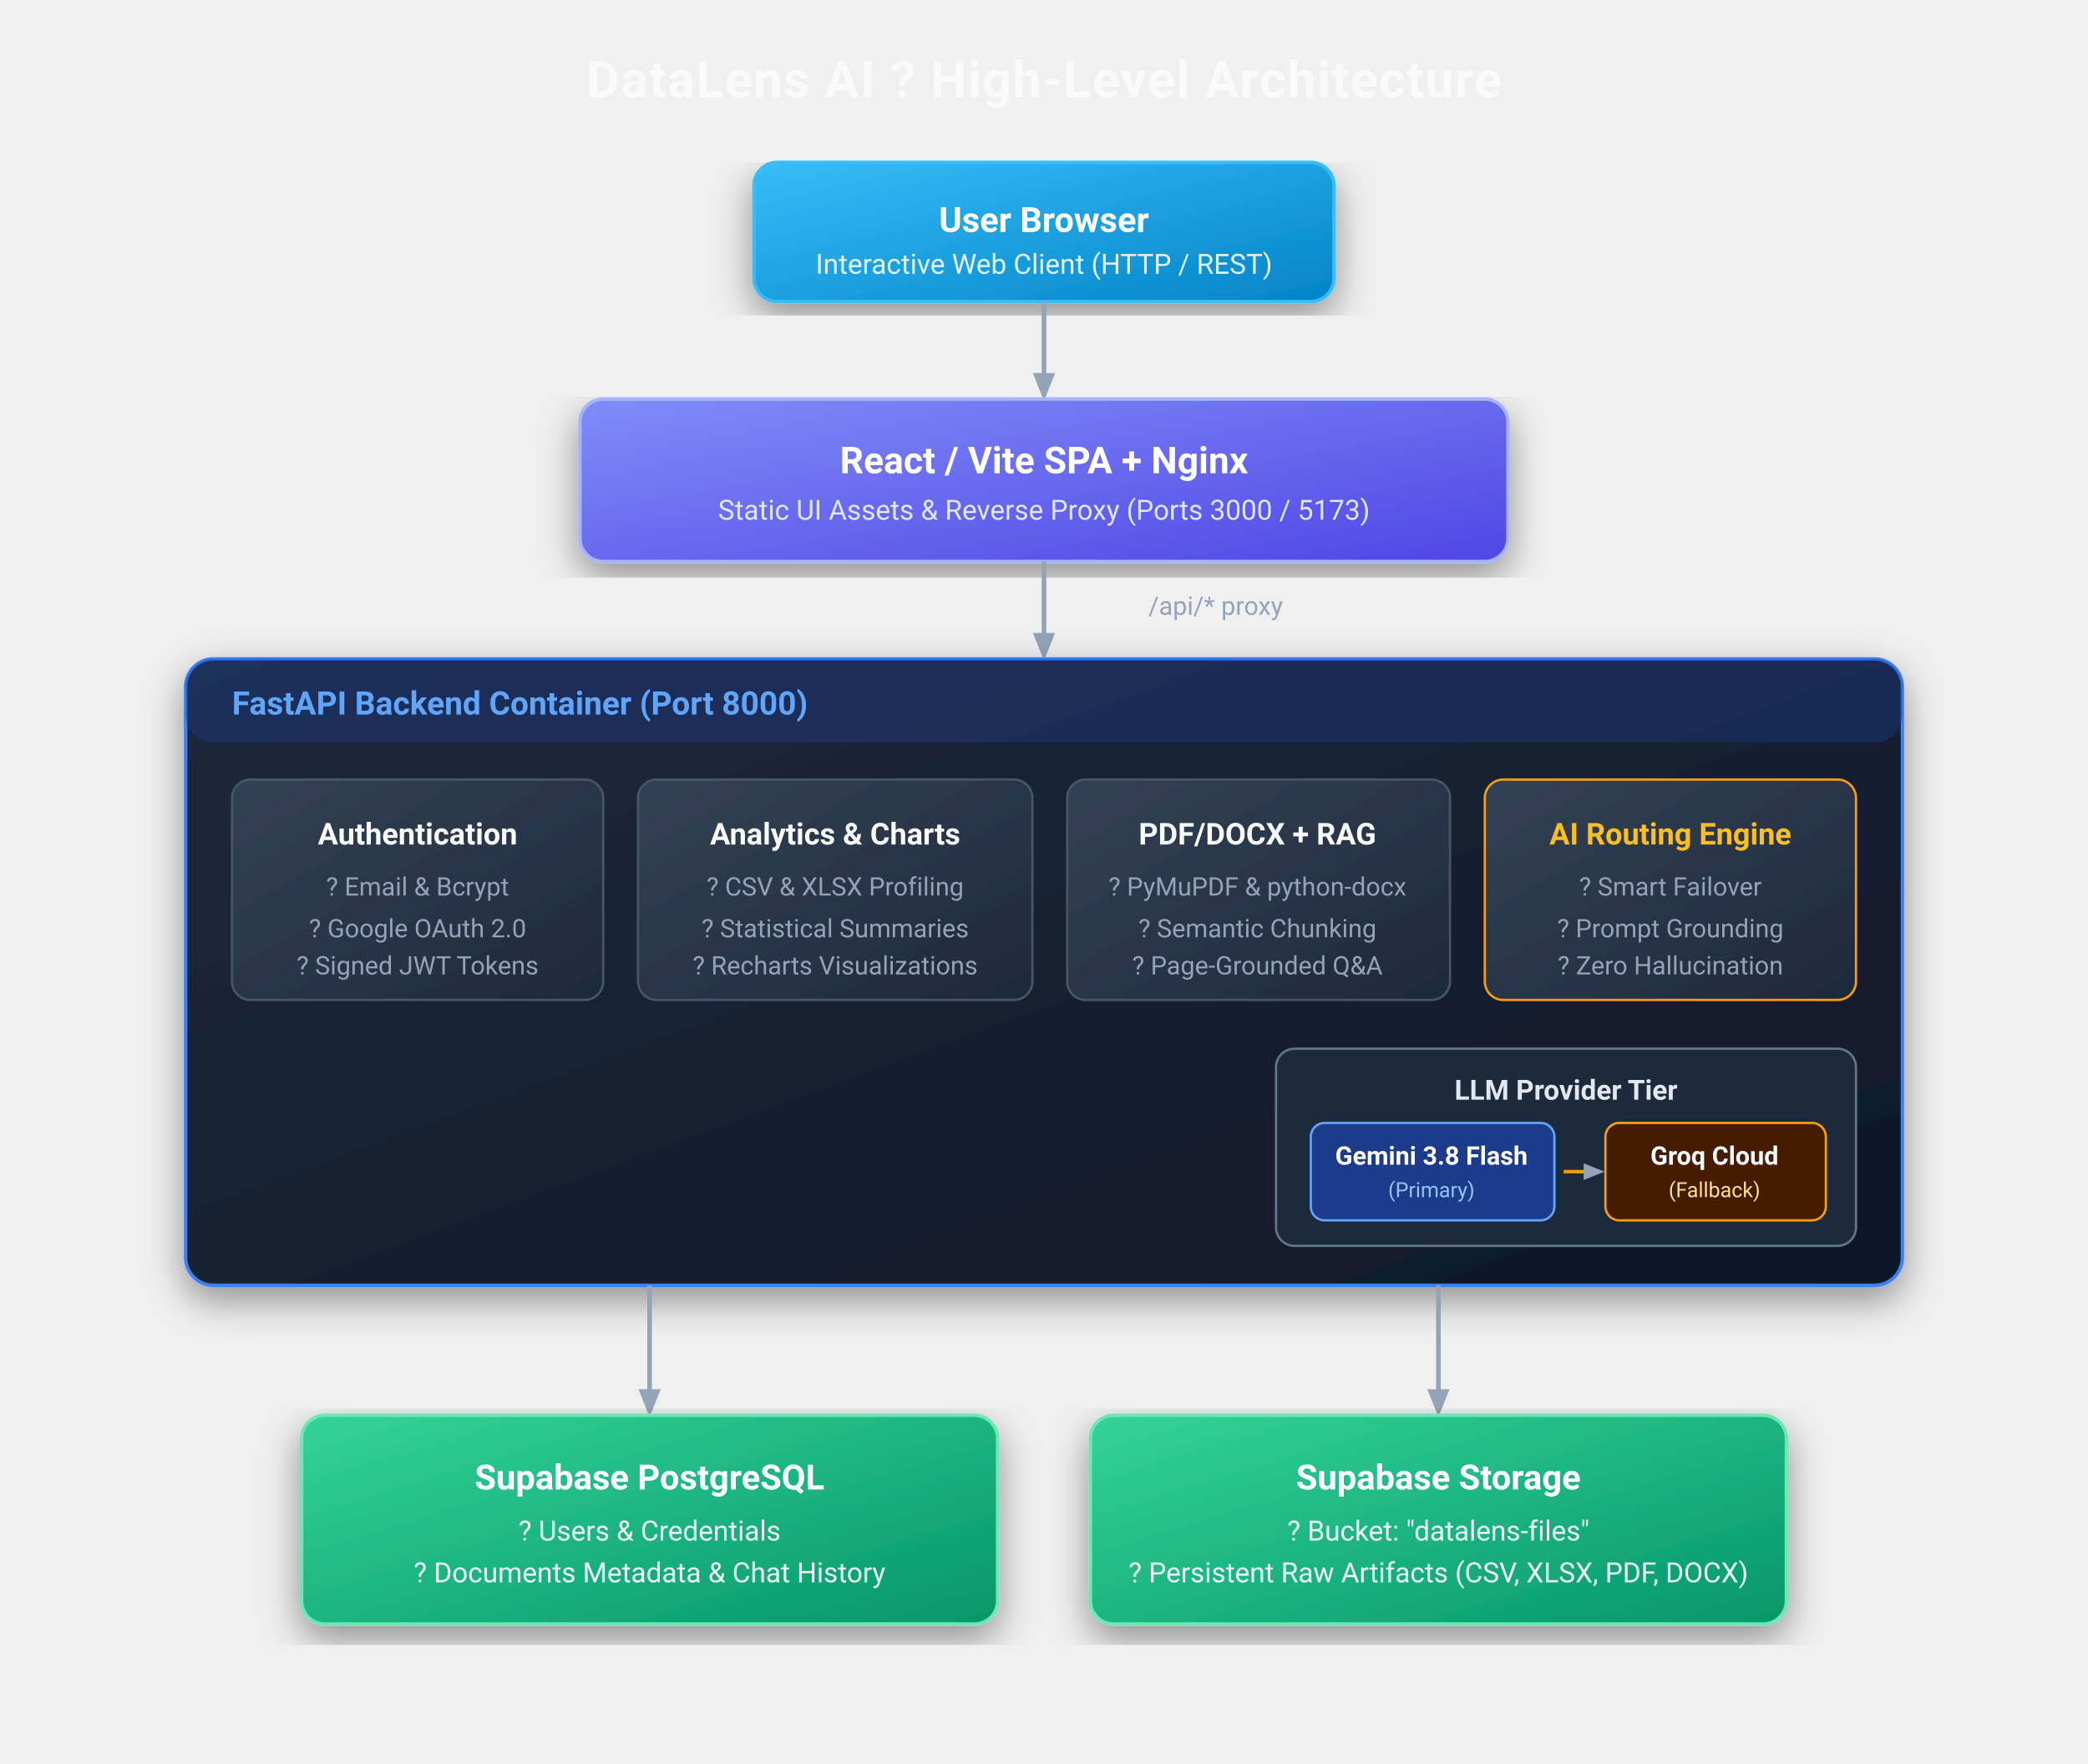
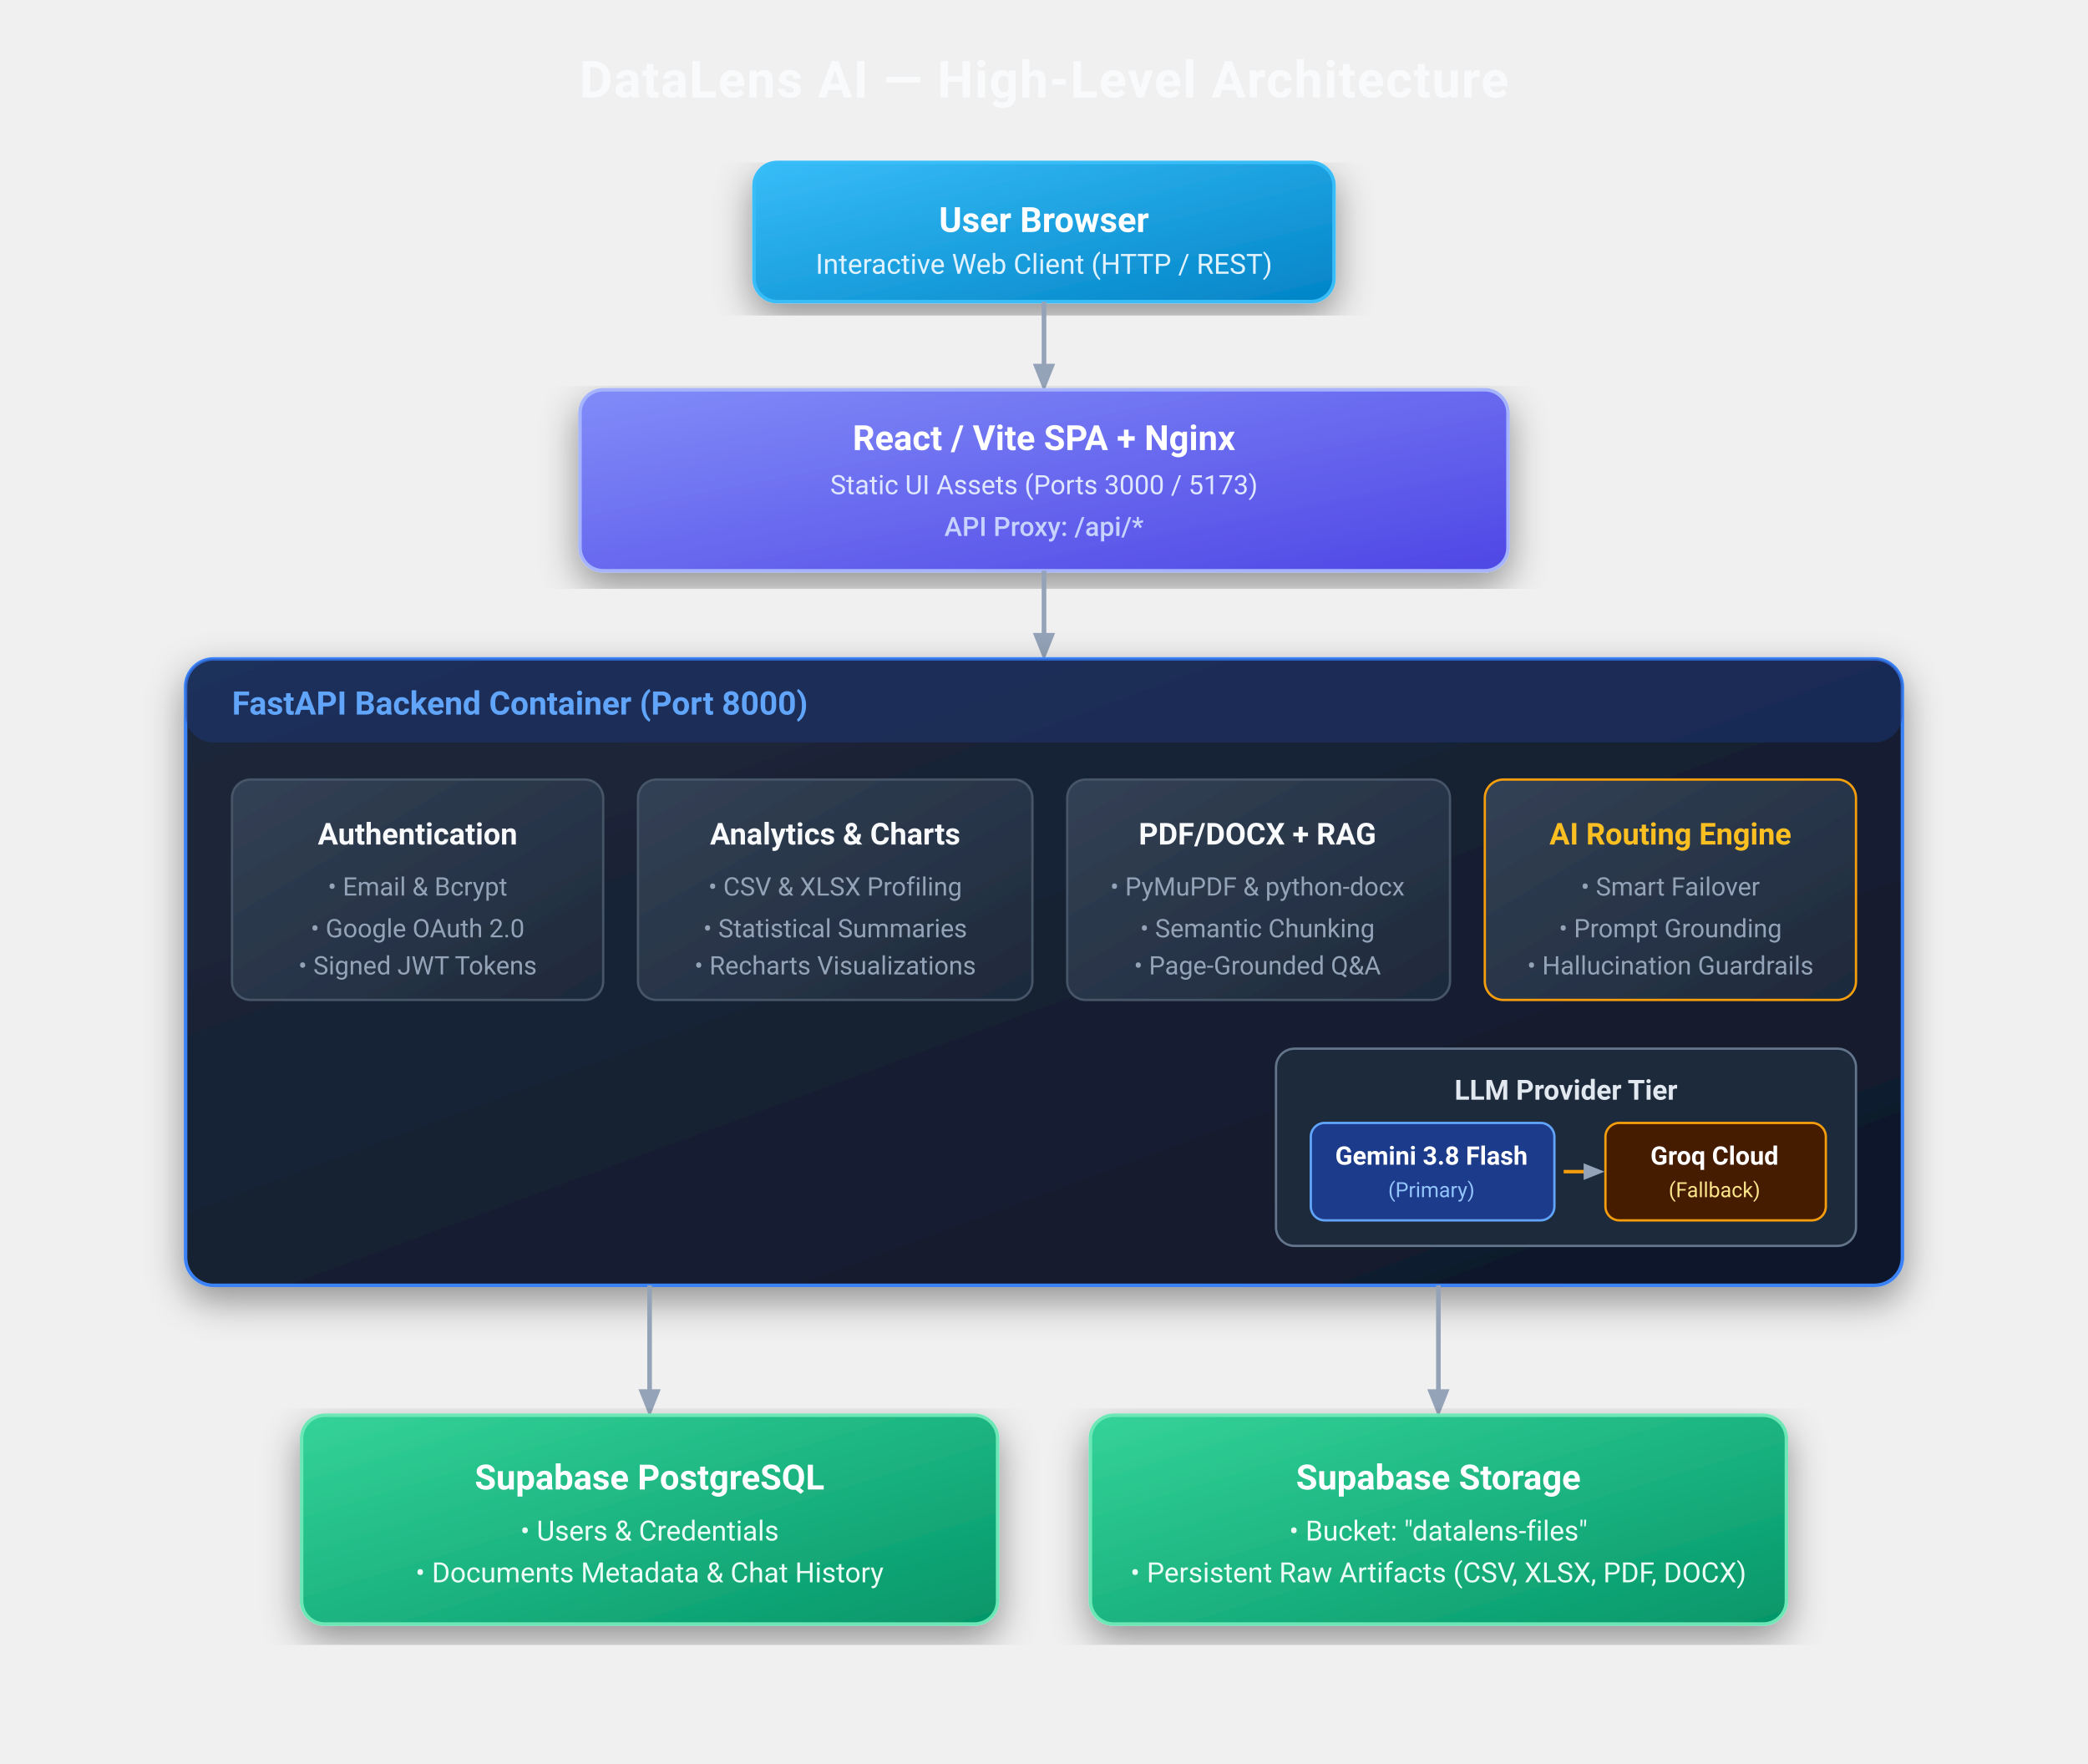
<svg xmlns="http://www.w3.org/2000/svg" viewBox="0 0 900 760" width="100%" height="100%" style="background-color: #0f172a; font-family: -apple-system, BlinkMacSystemFont, 'Segoe UI', Roboto, Helvetica, Arial, sans-serif;">
  <defs>
    <linearGradient id="clientGrad" x1="0%" y1="0%" x2="100%" y2="100%">
      <stop offset="0%" stop-color="#38bdf8" />
      <stop offset="100%" stop-color="#0284c7" />
    </linearGradient>
    <linearGradient id="webGrad" x1="0%" y1="0%" x2="100%" y2="100%">
      <stop offset="0%" stop-color="#818cf8" />
      <stop offset="100%" stop-color="#4f46e5" />
    </linearGradient>
    <linearGradient id="backendGrad" x1="0%" y1="0%" x2="100%" y2="100%">
      <stop offset="0%" stop-color="#1e293b" />
      <stop offset="100%" stop-color="#0f172a" />
    </linearGradient>
    <linearGradient id="serviceGrad" x1="0%" y1="0%" x2="100%" y2="100%">
      <stop offset="0%" stop-color="#334155" />
      <stop offset="100%" stop-color="#1e293b" />
    </linearGradient>
    <linearGradient id="dbGrad" x1="0%" y1="0%" x2="100%" y2="100%">
      <stop offset="0%" stop-color="#34d399" />
      <stop offset="100%" stop-color="#059669" />
    </linearGradient>
    <linearGradient id="aiGrad" x1="0%" y1="0%" x2="100%" y2="100%">
      <stop offset="0%" stop-color="#f59e0b" />
      <stop offset="100%" stop-color="#d97706" />
    </linearGradient>
    <filter id="cardShadow" x="-10%" y="-10%" width="120%" height="120%">
      <feDropShadow dx="0" dy="6" stdDeviation="8" flood-color="#000000" flood-opacity="0.4" />
    </filter>
    <marker id="arrow" viewBox="0 0 10 10" refX="6" refY="5" markerWidth="6" markerHeight="6" orient="auto-start-reverse">
      <path d="M 0 1 L 10 5 L 0 9 z" fill="#94a3b8" />
    </marker>
  </defs>
-   <text x="450" y="42" text-anchor="middle" fill="#f8fafc" font-size="22" font-weight="700" letter-spacing="0.5">DataLens AI ? High-Level Architecture</text>
+   <text x="450" y="42" text-anchor="middle" fill="#f8fafc" font-size="22" font-weight="700" letter-spacing="0.5">DataLens AI — High-Level Architecture</text>
  <g transform="translate(325, 70)" filter="url(#cardShadow)">
    <rect width="250" height="60" rx="10" fill="url(#clientGrad)" stroke="#38bdf8" stroke-width="1.5" />
    <text x="125" y="30" text-anchor="middle" fill="#ffffff" font-size="15" font-weight="700">User Browser</text>
    <text x="125" y="48" text-anchor="middle" fill="#e0f2fe" font-size="12">Interactive Web Client (HTTP / REST)</text>
  </g>
-   <line x1="450" y1="130" x2="450" y2="168" stroke="#94a3b8" stroke-width="2" marker-end="url(#arrow)" />
-   <g transform="translate(250, 172)" filter="url(#cardShadow)">
-     <rect width="400" height="70" rx="10" fill="url(#webGrad)" stroke="#a5b4fc" stroke-width="1.5" />
-     <text x="200" y="32" text-anchor="middle" fill="#ffffff" font-size="16" font-weight="700">React / Vite SPA + Nginx</text>
-     <text x="200" y="52" text-anchor="middle" fill="#e0e7ff" font-size="12">Static UI Assets &amp; Reverse Proxy (Ports 3000 / 5173)</text>
+   <line x1="450" y1="130" x2="450" y2="164" stroke="#94a3b8" stroke-width="2" marker-end="url(#arrow)" />
+   <g transform="translate(250, 168)" filter="url(#cardShadow)">
+     <rect width="400" height="78" rx="10" fill="url(#webGrad)" stroke="#a5b4fc" stroke-width="1.5" />
+     <text x="200" y="26" text-anchor="middle" fill="#ffffff" font-size="15" font-weight="700">React / Vite SPA + Nginx</text>
+     <text x="200" y="45" text-anchor="middle" fill="#e0e7ff" font-size="11.5">Static UI Assets (Ports 3000 / 5173)</text>
+     <text x="200" y="63" text-anchor="middle" fill="#c7d2fe" font-size="11.5" font-weight="500">API Proxy: /api/*</text>
  </g>
-   <line x1="450" y1="242" x2="450" y2="280" stroke="#94a3b8" stroke-width="2" marker-end="url(#arrow)" />
-   <text x="495" y="265" fill="#94a3b8" font-size="11">/api/* proxy</text>
+   <line x1="450" y1="246" x2="450" y2="280" stroke="#94a3b8" stroke-width="2" marker-end="url(#arrow)" />
  <g transform="translate(80, 284)" filter="url(#cardShadow)">
    <rect width="740" height="270" rx="12" fill="url(#backendGrad)" stroke="#3b82f6" stroke-width="1.5" />
    <rect x="0" y="0" width="740" height="36" rx="12" fill="#1e3a8a" opacity="0.4" />
    <text x="20" y="24" fill="#60a5fa" font-size="14" font-weight="700">FastAPI Backend Container (Port 8000)</text>
    <g transform="translate(20, 52)">
      <rect width="160" height="95" rx="8" fill="url(#serviceGrad)" stroke="#475569" stroke-width="1" />
      <text x="80" y="28" text-anchor="middle" fill="#f8fafc" font-size="13" font-weight="600">Authentication</text>
-       <text x="80" y="50" text-anchor="middle" fill="#94a3b8" font-size="11">? Email &amp; Bcrypt</text>
-       <text x="80" y="68" text-anchor="middle" fill="#94a3b8" font-size="11">? Google OAuth 2.0</text>
-       <text x="80" y="84" text-anchor="middle" fill="#94a3b8" font-size="11">? Signed JWT Tokens</text>
+       <text x="80" y="50" text-anchor="middle" fill="#94a3b8" font-size="11">• Email &amp; Bcrypt</text>
+       <text x="80" y="68" text-anchor="middle" fill="#94a3b8" font-size="11">• Google OAuth 2.0</text>
+       <text x="80" y="84" text-anchor="middle" fill="#94a3b8" font-size="11">• Signed JWT Tokens</text>
    </g>
    <g transform="translate(195, 52)">
      <rect width="170" height="95" rx="8" fill="url(#serviceGrad)" stroke="#475569" stroke-width="1" />
      <text x="85" y="28" text-anchor="middle" fill="#f8fafc" font-size="13" font-weight="600">Analytics &amp; Charts</text>
-       <text x="85" y="50" text-anchor="middle" fill="#94a3b8" font-size="11">? CSV &amp; XLSX Profiling</text>
-       <text x="85" y="68" text-anchor="middle" fill="#94a3b8" font-size="11">? Statistical Summaries</text>
-       <text x="85" y="84" text-anchor="middle" fill="#94a3b8" font-size="11">? Recharts Visualizations</text>
+       <text x="85" y="50" text-anchor="middle" fill="#94a3b8" font-size="11">• CSV &amp; XLSX Profiling</text>
+       <text x="85" y="68" text-anchor="middle" fill="#94a3b8" font-size="11">• Statistical Summaries</text>
+       <text x="85" y="84" text-anchor="middle" fill="#94a3b8" font-size="11">• Recharts Visualizations</text>
    </g>
    <g transform="translate(380, 52)">
      <rect width="165" height="95" rx="8" fill="url(#serviceGrad)" stroke="#475569" stroke-width="1" />
      <text x="82" y="28" text-anchor="middle" fill="#f8fafc" font-size="13" font-weight="600">PDF/DOCX + RAG</text>
-       <text x="82" y="50" text-anchor="middle" fill="#94a3b8" font-size="11">? PyMuPDF &amp; python-docx</text>
-       <text x="82" y="68" text-anchor="middle" fill="#94a3b8" font-size="11">? Semantic Chunking</text>
-       <text x="82" y="84" text-anchor="middle" fill="#94a3b8" font-size="11">? Page-Grounded Q&amp;A</text>
+       <text x="82" y="50" text-anchor="middle" fill="#94a3b8" font-size="11">• PyMuPDF &amp; python-docx</text>
+       <text x="82" y="68" text-anchor="middle" fill="#94a3b8" font-size="11">• Semantic Chunking</text>
+       <text x="82" y="84" text-anchor="middle" fill="#94a3b8" font-size="11">• Page-Grounded Q&amp;A</text>
    </g>
    <g transform="translate(560, 52)">
      <rect width="160" height="95" rx="8" fill="url(#serviceGrad)" stroke="#f59e0b" stroke-width="1" />
      <text x="80" y="28" text-anchor="middle" fill="#fbbf24" font-size="13" font-weight="600">AI Routing Engine</text>
-       <text x="80" y="50" text-anchor="middle" fill="#94a3b8" font-size="11">? Smart Failover</text>
-       <text x="80" y="68" text-anchor="middle" fill="#94a3b8" font-size="11">? Prompt Grounding</text>
-       <text x="80" y="84" text-anchor="middle" fill="#94a3b8" font-size="11">? Zero Hallucination</text>
+       <text x="80" y="50" text-anchor="middle" fill="#94a3b8" font-size="11">• Smart Failover</text>
+       <text x="80" y="68" text-anchor="middle" fill="#94a3b8" font-size="11">• Prompt Grounding</text>
+       <text x="80" y="84" text-anchor="middle" fill="#94a3b8" font-size="11">• Hallucination Guardrails</text>
    </g>
    <g transform="translate(470, 168)">
      <rect width="250" height="85" rx="8" fill="#1e293b" stroke="#64748b" stroke-width="1" />
      <text x="125" y="22" text-anchor="middle" fill="#e2e8f0" font-size="12" font-weight="600">LLM Provider Tier</text>
      <rect x="15" y="32" width="105" height="42" rx="6" fill="#1e3a8a" stroke="#60a5fa" stroke-width="1" />
      <text x="67" y="50" text-anchor="middle" fill="#ffffff" font-size="11" font-weight="600">Gemini 3.8 Flash</text>
      <text x="67" y="64" text-anchor="middle" fill="#93c5fd" font-size="9">(Primary)</text>
      <path d="M 124 53 L 138 53" stroke="#f59e0b" stroke-width="1.5" marker-end="url(#arrow)" />
      <rect x="142" y="32" width="95" height="42" rx="6" fill="#451a03" stroke="#f59e0b" stroke-width="1" />
      <text x="189" y="50" text-anchor="middle" fill="#ffffff" font-size="11" font-weight="600">Groq Cloud</text>
      <text x="189" y="64" text-anchor="middle" fill="#fde68a" font-size="9">(Fallback)</text>
    </g>
  </g>
  <line x1="280" y1="554" x2="280" y2="606" stroke="#94a3b8" stroke-width="2" marker-end="url(#arrow)" />
  <line x1="620" y1="554" x2="620" y2="606" stroke="#94a3b8" stroke-width="2" marker-end="url(#arrow)" />
  <g transform="translate(130, 610)" filter="url(#cardShadow)">
    <rect width="300" height="90" rx="10" fill="url(#dbGrad)" stroke="#6ee7b7" stroke-width="1.5" />
    <text x="150" y="32" text-anchor="middle" fill="#ffffff" font-size="15" font-weight="700">Supabase PostgreSQL</text>
-     <text x="150" y="54" text-anchor="middle" fill="#ecfdf5" font-size="12">? Users &amp; Credentials</text>
-     <text x="150" y="72" text-anchor="middle" fill="#ecfdf5" font-size="12">? Documents Metadata &amp; Chat History</text>
+     <text x="150" y="54" text-anchor="middle" fill="#ecfdf5" font-size="12">• Users &amp; Credentials</text>
+     <text x="150" y="72" text-anchor="middle" fill="#ecfdf5" font-size="12">• Documents Metadata &amp; Chat History</text>
  </g>
  <g transform="translate(470, 610)" filter="url(#cardShadow)">
    <rect width="300" height="90" rx="10" fill="url(#dbGrad)" stroke="#6ee7b7" stroke-width="1.5" />
    <text x="150" y="32" text-anchor="middle" fill="#ffffff" font-size="15" font-weight="700">Supabase Storage</text>
-     <text x="150" y="54" text-anchor="middle" fill="#ecfdf5" font-size="12">? Bucket: "datalens-files"</text>
-     <text x="150" y="72" text-anchor="middle" fill="#ecfdf5" font-size="12">? Persistent Raw Artifacts (CSV, XLSX, PDF, DOCX)</text>
+     <text x="150" y="54" text-anchor="middle" fill="#ecfdf5" font-size="12">• Bucket: "datalens-files"</text>
+     <text x="150" y="72" text-anchor="middle" fill="#ecfdf5" font-size="12">• Persistent Raw Artifacts (CSV, XLSX, PDF, DOCX)</text>
  </g>
</svg>
